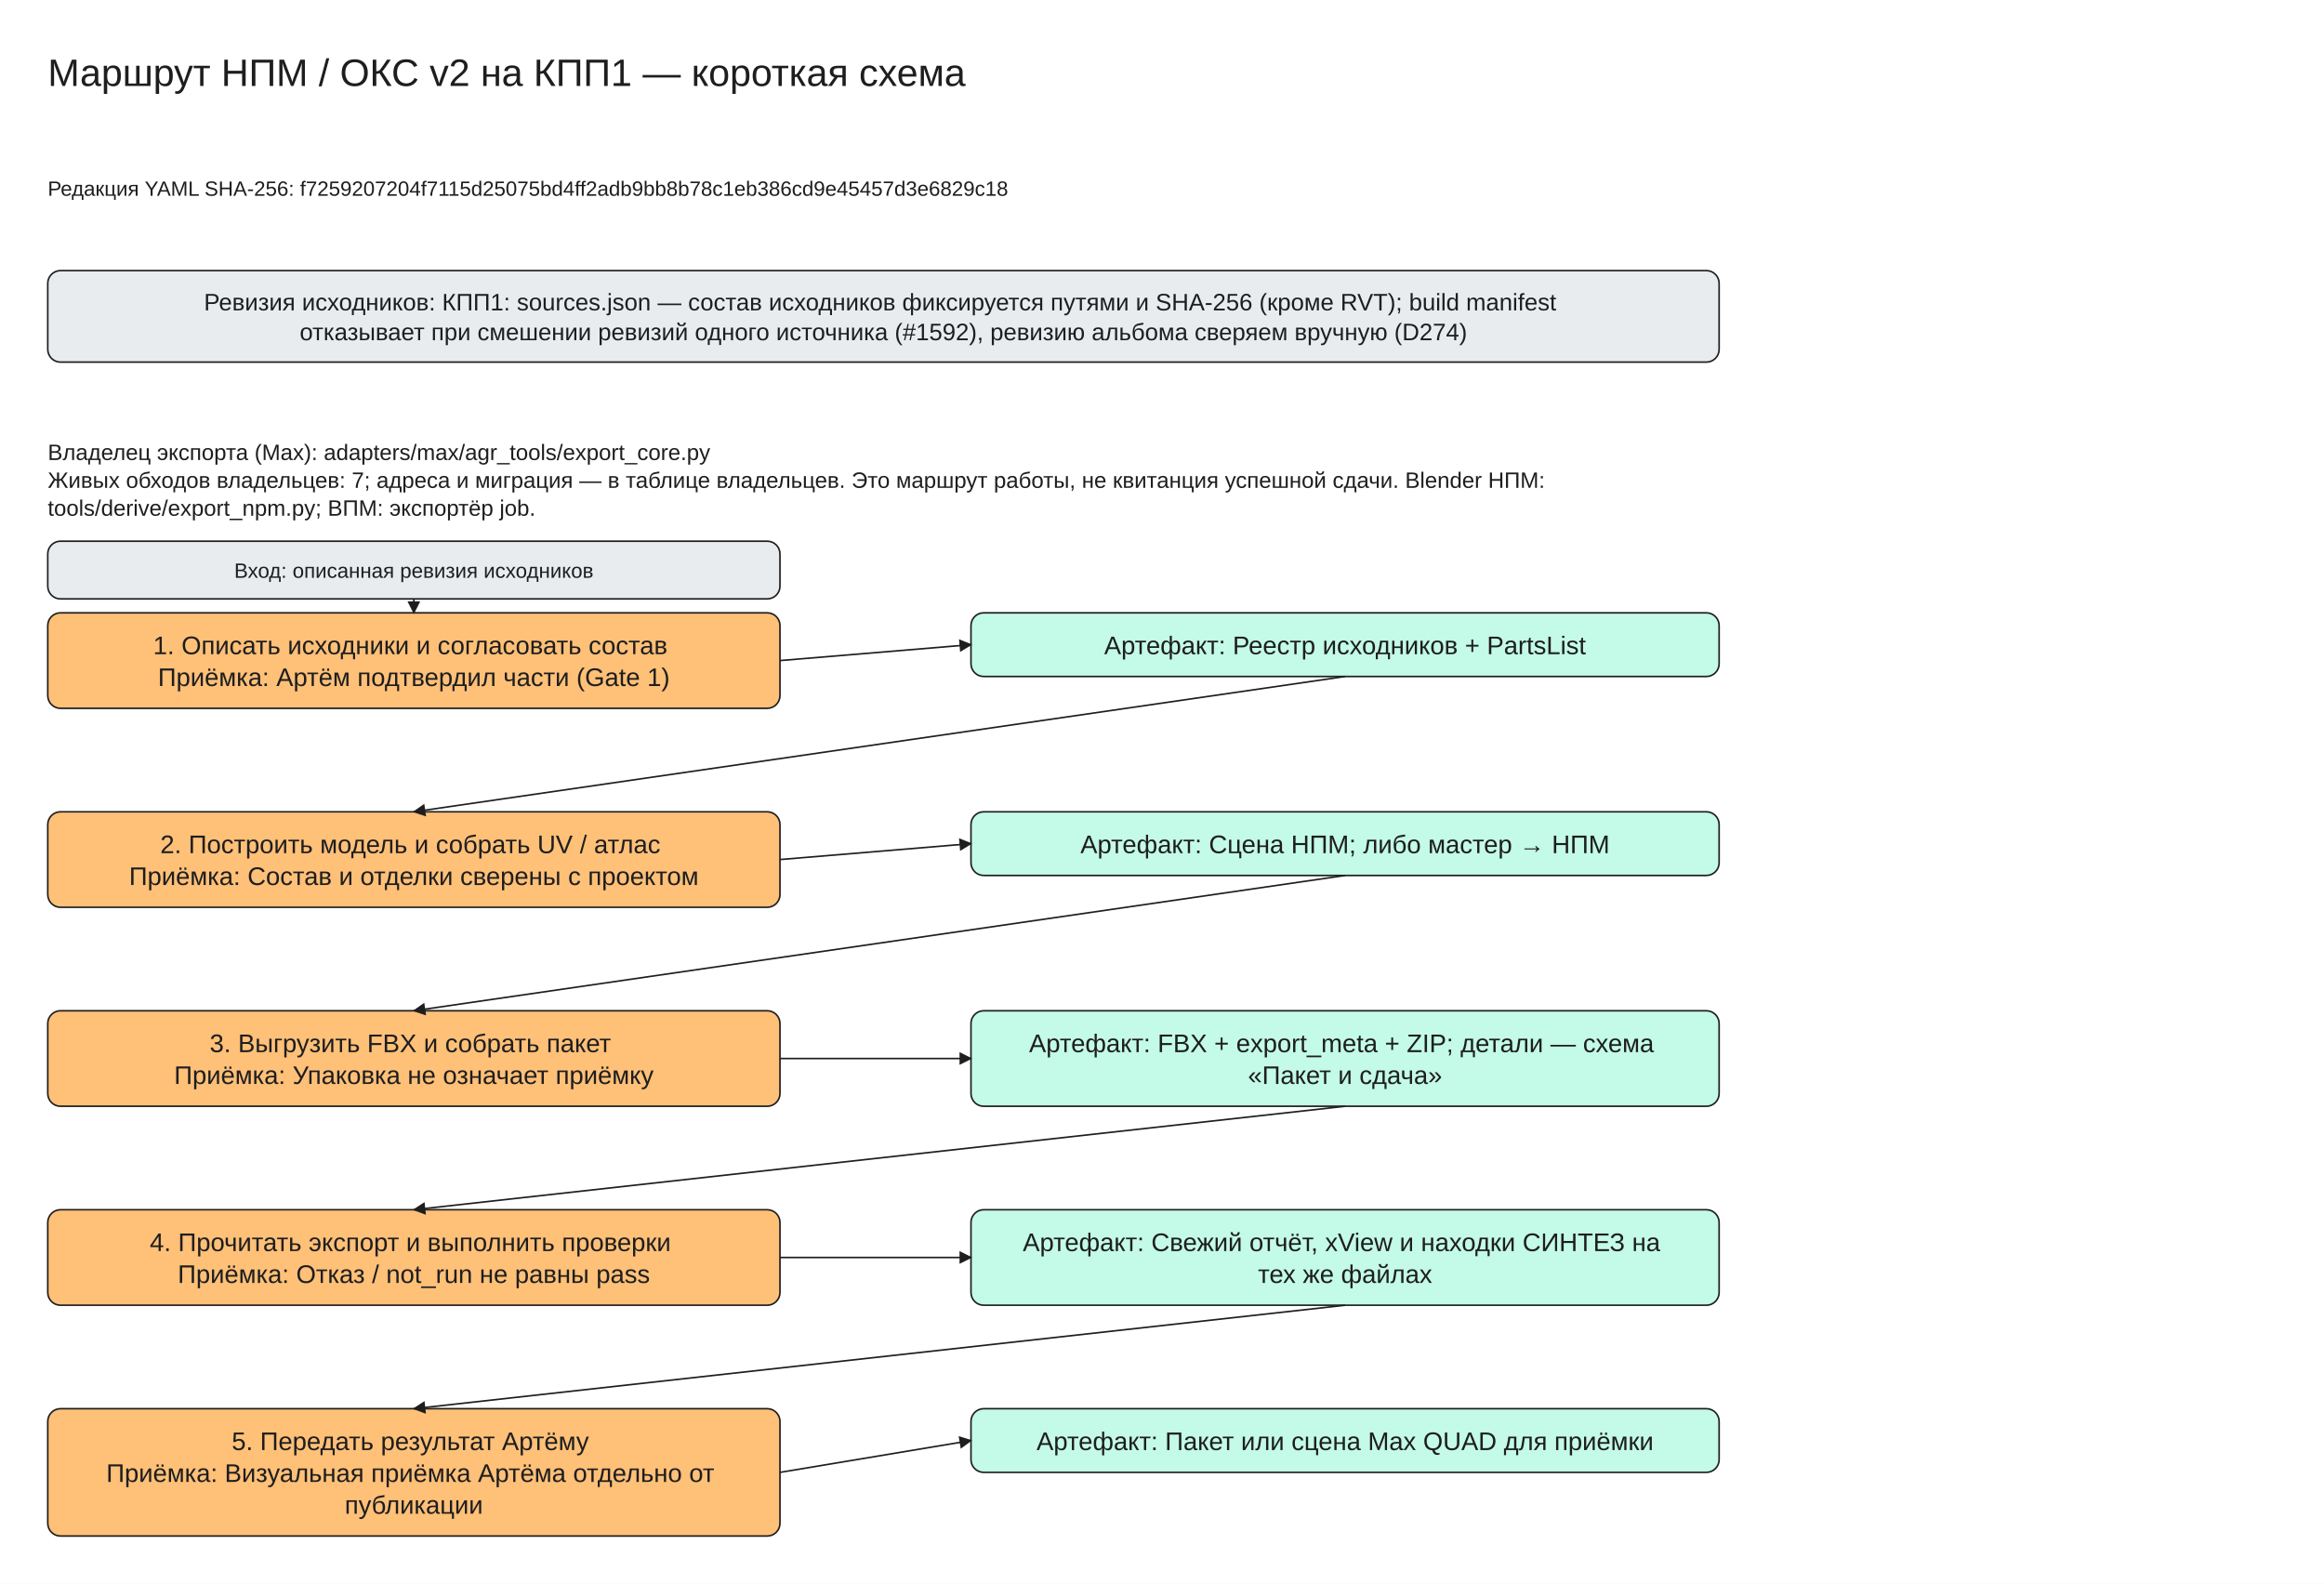
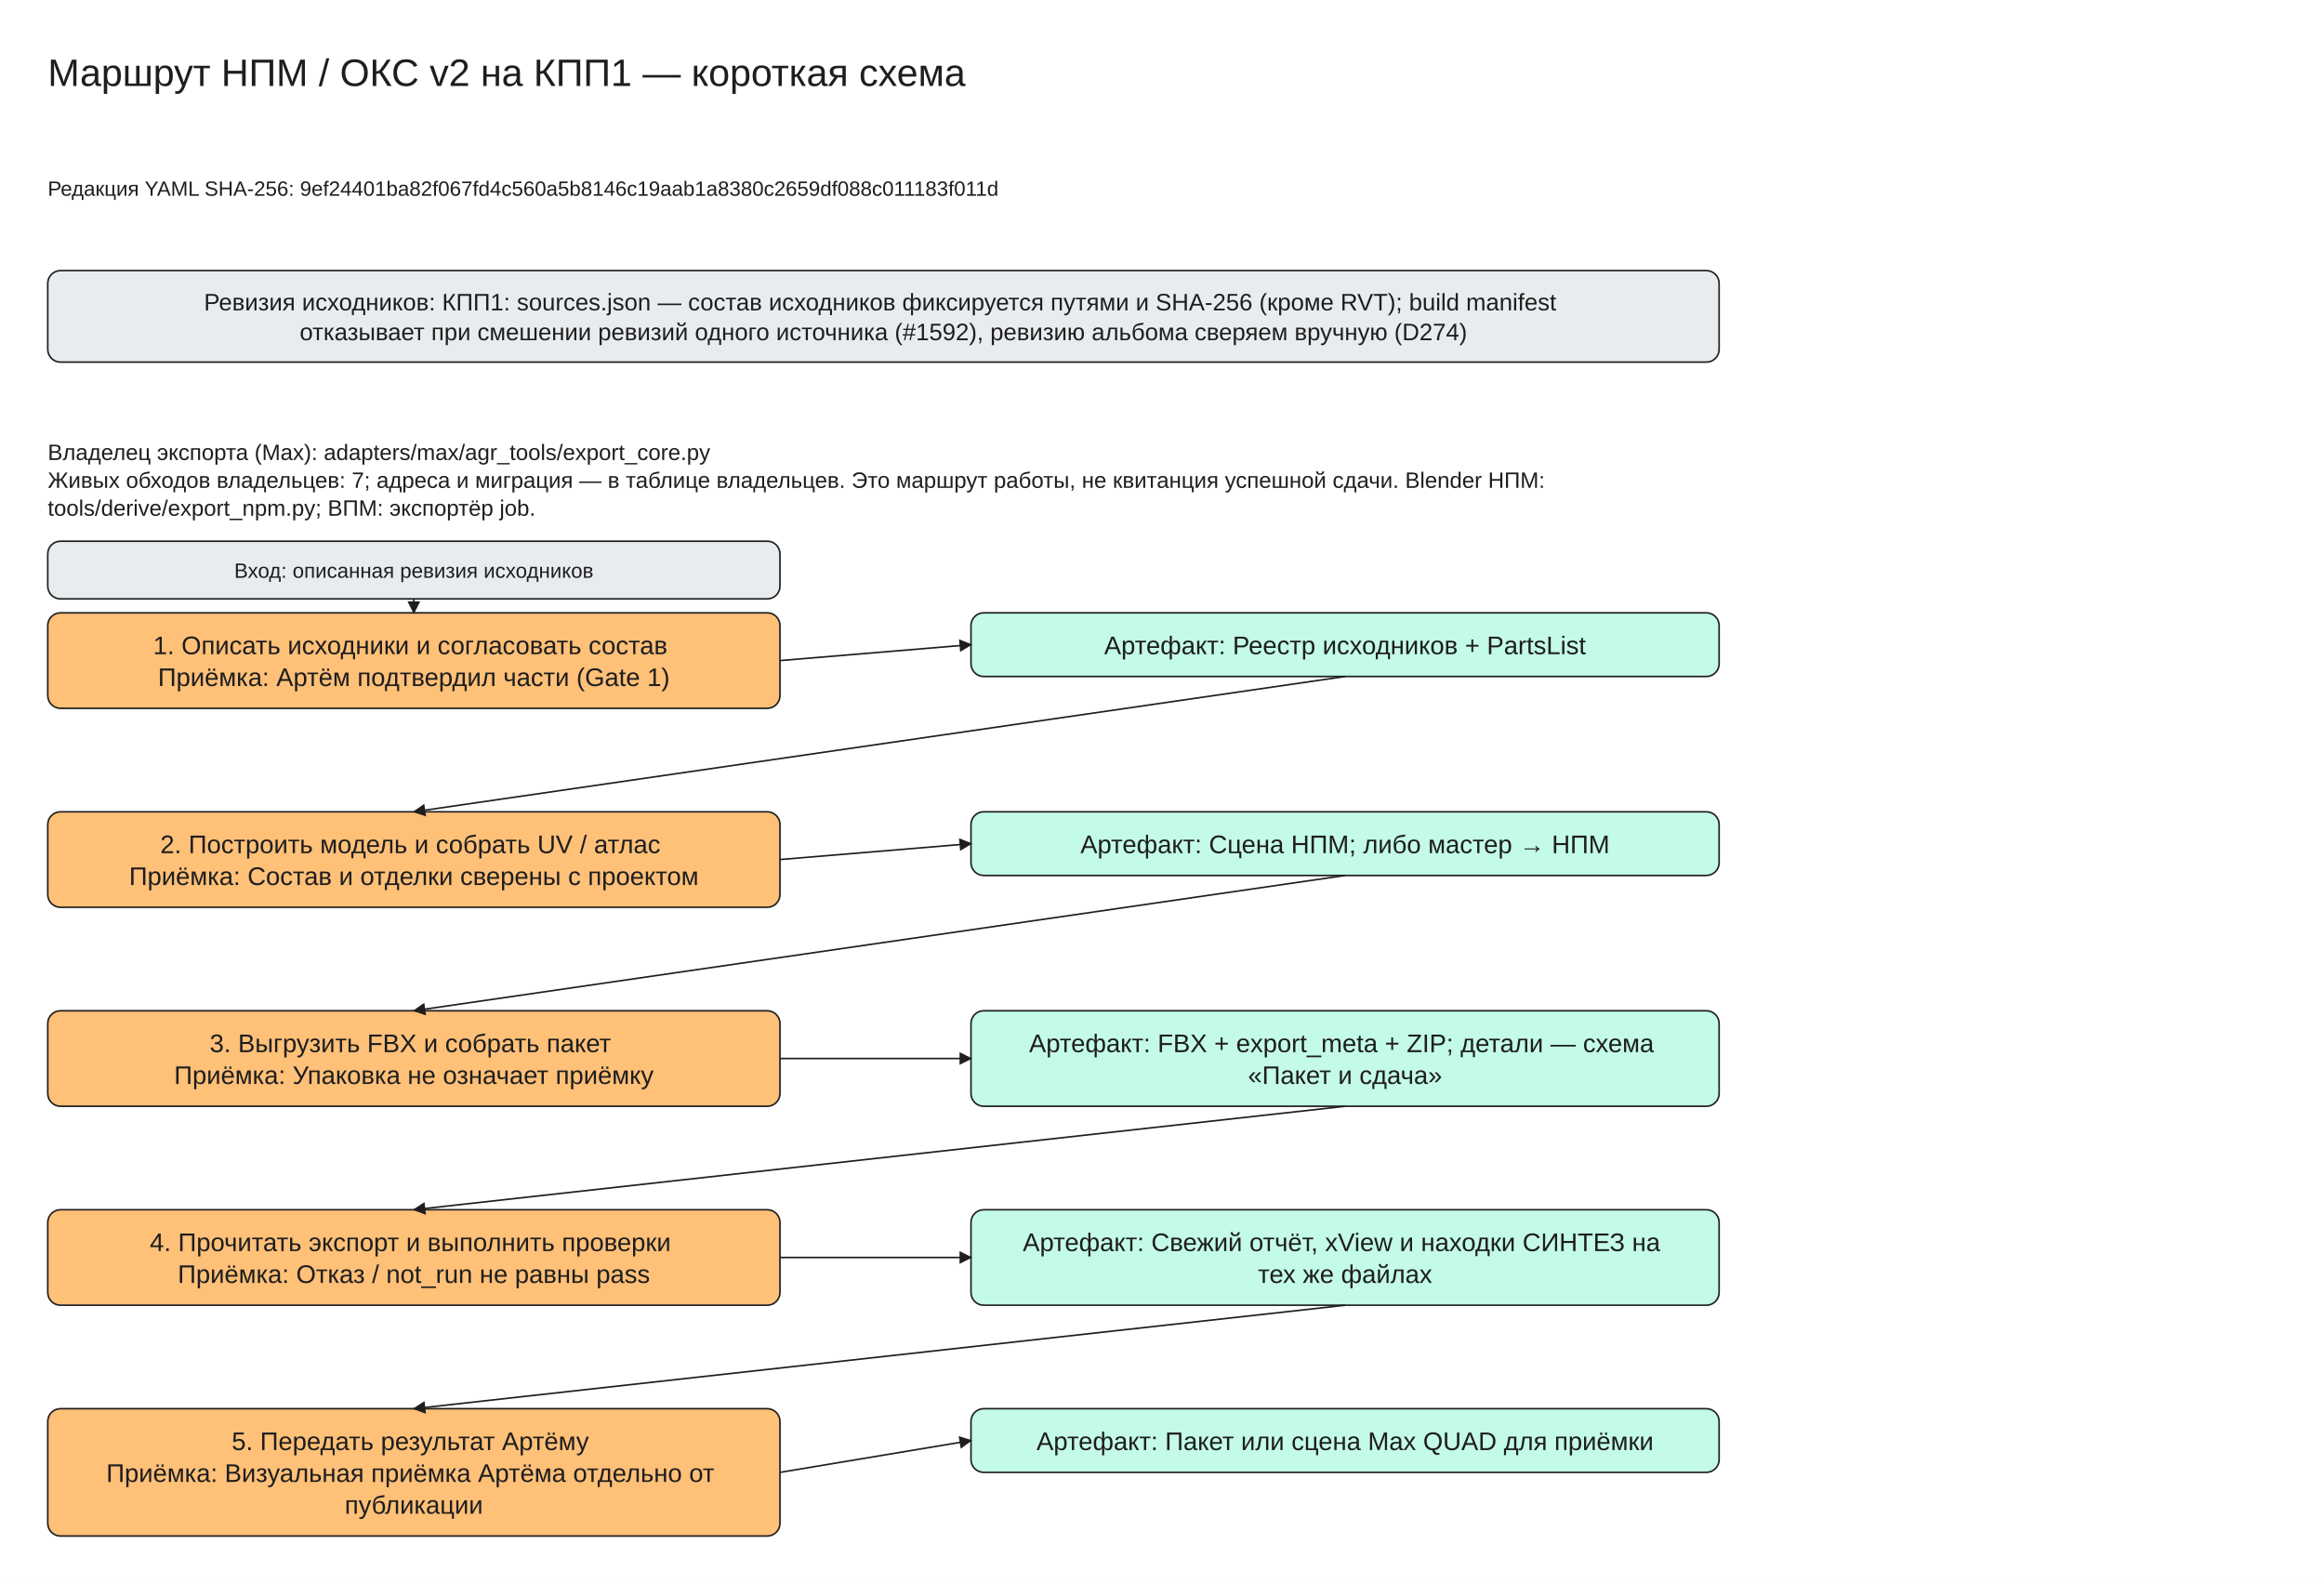
<svg xmlns="http://www.w3.org/2000/svg" viewBox="0 -30 1460 995" width="1460" height="995" font-family="Segoe UI, Arial, sans-serif">
  <defs>
    <marker id="arrow" viewBox="0 0 10 10" refX="9" refY="5" markerWidth="8" markerHeight="8" orient="auto-start-reverse">
      <path d="M0,0 L10,5 L0,10 z" fill="#1e1e1e" />
    </marker>
  </defs>
  <rect x="0" y="-30" width="1460" height="995" fill="#ffffff" />
  <rect x="30" y="140" width="1050" height="57.5" rx="8" fill="#e9ecef" stroke="#1e1e1e" />
  <rect x="30" y="355" width="460" height="60.0" rx="8" fill="#ffc078" stroke="#1e1e1e" />
  <rect x="610" y="355" width="470" height="40.0" rx="8" fill="#c3fae8" stroke="#1e1e1e" />
  <rect x="30" y="310" width="460" height="36.25" rx="8" fill="#e9ecef" stroke="#1e1e1e" />
  <line x1="260.0" y1="346.25" x2="260.0" y2="355.0" stroke="#1e1e1e" marker-end="url(#arrow)" />
  <line x1="490" y1="385.0" x2="610" y2="375.0" stroke="#1e1e1e" marker-end="url(#arrow)" />
  <rect x="30" y="480.0" width="460" height="60.0" rx="8" fill="#ffc078" stroke="#1e1e1e" />
  <rect x="610" y="480.0" width="470" height="40.0" rx="8" fill="#c3fae8" stroke="#1e1e1e" />
  <line x1="845.0" y1="395.0" x2="260.0" y2="480.0" stroke="#1e1e1e" marker-end="url(#arrow)" />
  <line x1="490" y1="510.0" x2="610" y2="500.0" stroke="#1e1e1e" marker-end="url(#arrow)" />
  <rect x="30" y="605.0" width="460" height="60.0" rx="8" fill="#ffc078" stroke="#1e1e1e" />
  <rect x="610" y="605.0" width="470" height="60.0" rx="8" fill="#c3fae8" stroke="#1e1e1e" />
  <line x1="845.0" y1="520.0" x2="260.0" y2="605.0" stroke="#1e1e1e" marker-end="url(#arrow)" />
  <line x1="490" y1="635.0" x2="610" y2="635.0" stroke="#1e1e1e" marker-end="url(#arrow)" />
  <rect x="30" y="730.0" width="460" height="60.0" rx="8" fill="#ffc078" stroke="#1e1e1e" />
  <rect x="610" y="730.0" width="470" height="60.0" rx="8" fill="#c3fae8" stroke="#1e1e1e" />
  <line x1="845.0" y1="665.0" x2="260.0" y2="730.0" stroke="#1e1e1e" marker-end="url(#arrow)" />
  <line x1="490" y1="760.0" x2="610" y2="760.0" stroke="#1e1e1e" marker-end="url(#arrow)" />
  <rect x="30" y="855.0" width="460" height="80.0" rx="8" fill="#ffc078" stroke="#1e1e1e" />
  <rect x="610" y="855.0" width="470" height="40.0" rx="8" fill="#c3fae8" stroke="#1e1e1e" />
  <line x1="845.0" y1="790.0" x2="260.0" y2="855.0" stroke="#1e1e1e" marker-end="url(#arrow)" />
  <line x1="490" y1="895.0" x2="610" y2="875.0" stroke="#1e1e1e" marker-end="url(#arrow)" />
  <text x="30" y="0" font-size="24" text-anchor="start" fill="#1e1e1e">
    <tspan x="30" dy="24">Маршрут НПМ / ОКС v2 на КПП1 — короткая схема</tspan>
  </text>
  <text x="30" y="80" font-size="13" text-anchor="start" fill="#1e1e1e">
-     <tspan x="30" dy="13">Редакция YAML SHA-256: f7259207204f7115d25075bd4ff2adb9bb8b78c1eb386cd9e45457d3e6829c18</tspan>
+     <tspan x="30" dy="13">Редакция YAML SHA-256: 9ef24401ba82f067fd4c560a5b8146c19aab1a8380c2659df088c011183f011d</tspan>
  </text>
  <text x="555.0" y="150.0" font-size="15" text-anchor="middle" fill="#1e1e1e">
    <tspan x="555.0" dy="15">Ревизия исходников: КПП1: sources.json — состав исходников фиксируется путями и SHA-256 (кроме RVT); build manifest</tspan>
    <tspan x="555.0" dy="18.75">отказывает при смешении ревизий одного источника (#1592), ревизию альбома сверяем вручную (D274)</tspan>
  </text>
  <text x="30" y="245" font-size="14" text-anchor="start" fill="#1e1e1e">
    <tspan x="30" dy="14">Владелец экспорта (Max): adapters/max/agr_tools/export_core.py</tspan>
    <tspan x="30" dy="17.5">Живых обходов владельцев: 7; адреса и миграция — в таблице владельцев. Это маршрут работы, не квитанция успешной сдачи. Blender НПМ:</tspan>
    <tspan x="30" dy="17.5">tools/derive/export_npm.py; ВПМ: экспортёр job.</tspan>
  </text>
  <text x="260.0" y="365.0" font-size="16" text-anchor="middle" fill="#1e1e1e">
    <tspan x="260.0" dy="16">1. Описать исходники и согласовать состав</tspan>
    <tspan x="260.0" dy="20.0">Приёмка: Артём подтвердил части (Gate 1)</tspan>
  </text>
  <text x="845.0" y="365.0" font-size="16" text-anchor="middle" fill="#1e1e1e">
    <tspan x="845.0" dy="16">Артефакт: Реестр исходников + PartsList</tspan>
  </text>
  <text x="260.0" y="320.0" font-size="13" text-anchor="middle" fill="#1e1e1e">
    <tspan x="260.0" dy="13">Вход: описанная ревизия исходников</tspan>
  </text>
  <text x="260.0" y="490.0" font-size="16" text-anchor="middle" fill="#1e1e1e">
    <tspan x="260.0" dy="16">2. Построить модель и собрать UV / атлас</tspan>
    <tspan x="260.0" dy="20.0">Приёмка: Состав и отделки сверены с проектом</tspan>
  </text>
  <text x="845.0" y="490.0" font-size="16" text-anchor="middle" fill="#1e1e1e">
    <tspan x="845.0" dy="16">Артефакт: Сцена НПМ; либо мастер → НПМ</tspan>
  </text>
  <text x="260.0" y="615.0" font-size="16" text-anchor="middle" fill="#1e1e1e">
    <tspan x="260.0" dy="16">3. Выгрузить FBX и собрать пакет</tspan>
    <tspan x="260.0" dy="20.0">Приёмка: Упаковка не означает приёмку</tspan>
  </text>
  <text x="845.0" y="615.0" font-size="16" text-anchor="middle" fill="#1e1e1e">
    <tspan x="845.0" dy="16">Артефакт: FBX + export_meta + ZIP; детали — схема</tspan>
    <tspan x="845.0" dy="20.0">«Пакет и сдача»</tspan>
  </text>
  <text x="260.0" y="740.0" font-size="16" text-anchor="middle" fill="#1e1e1e">
    <tspan x="260.0" dy="16">4. Прочитать экспорт и выполнить проверки</tspan>
    <tspan x="260.0" dy="20.0">Приёмка: Отказ / not_run не равны pass</tspan>
  </text>
  <text x="845.0" y="740.0" font-size="16" text-anchor="middle" fill="#1e1e1e">
    <tspan x="845.0" dy="16">Артефакт: Свежий отчёт, xView и находки СИНТЕЗ на</tspan>
    <tspan x="845.0" dy="20.0">тех же файлах</tspan>
  </text>
  <text x="260.0" y="865.0" font-size="16" text-anchor="middle" fill="#1e1e1e">
    <tspan x="260.0" dy="16">5. Передать результат Артёму</tspan>
    <tspan x="260.0" dy="20.0">Приёмка: Визуальная приёмка Артёма отдельно от</tspan>
    <tspan x="260.0" dy="20.0">публикации</tspan>
  </text>
  <text x="845.0" y="865.0" font-size="16" text-anchor="middle" fill="#1e1e1e">
    <tspan x="845.0" dy="16">Артефакт: Пакет или сцена Max QUAD для приёмки</tspan>
  </text>
</svg>
